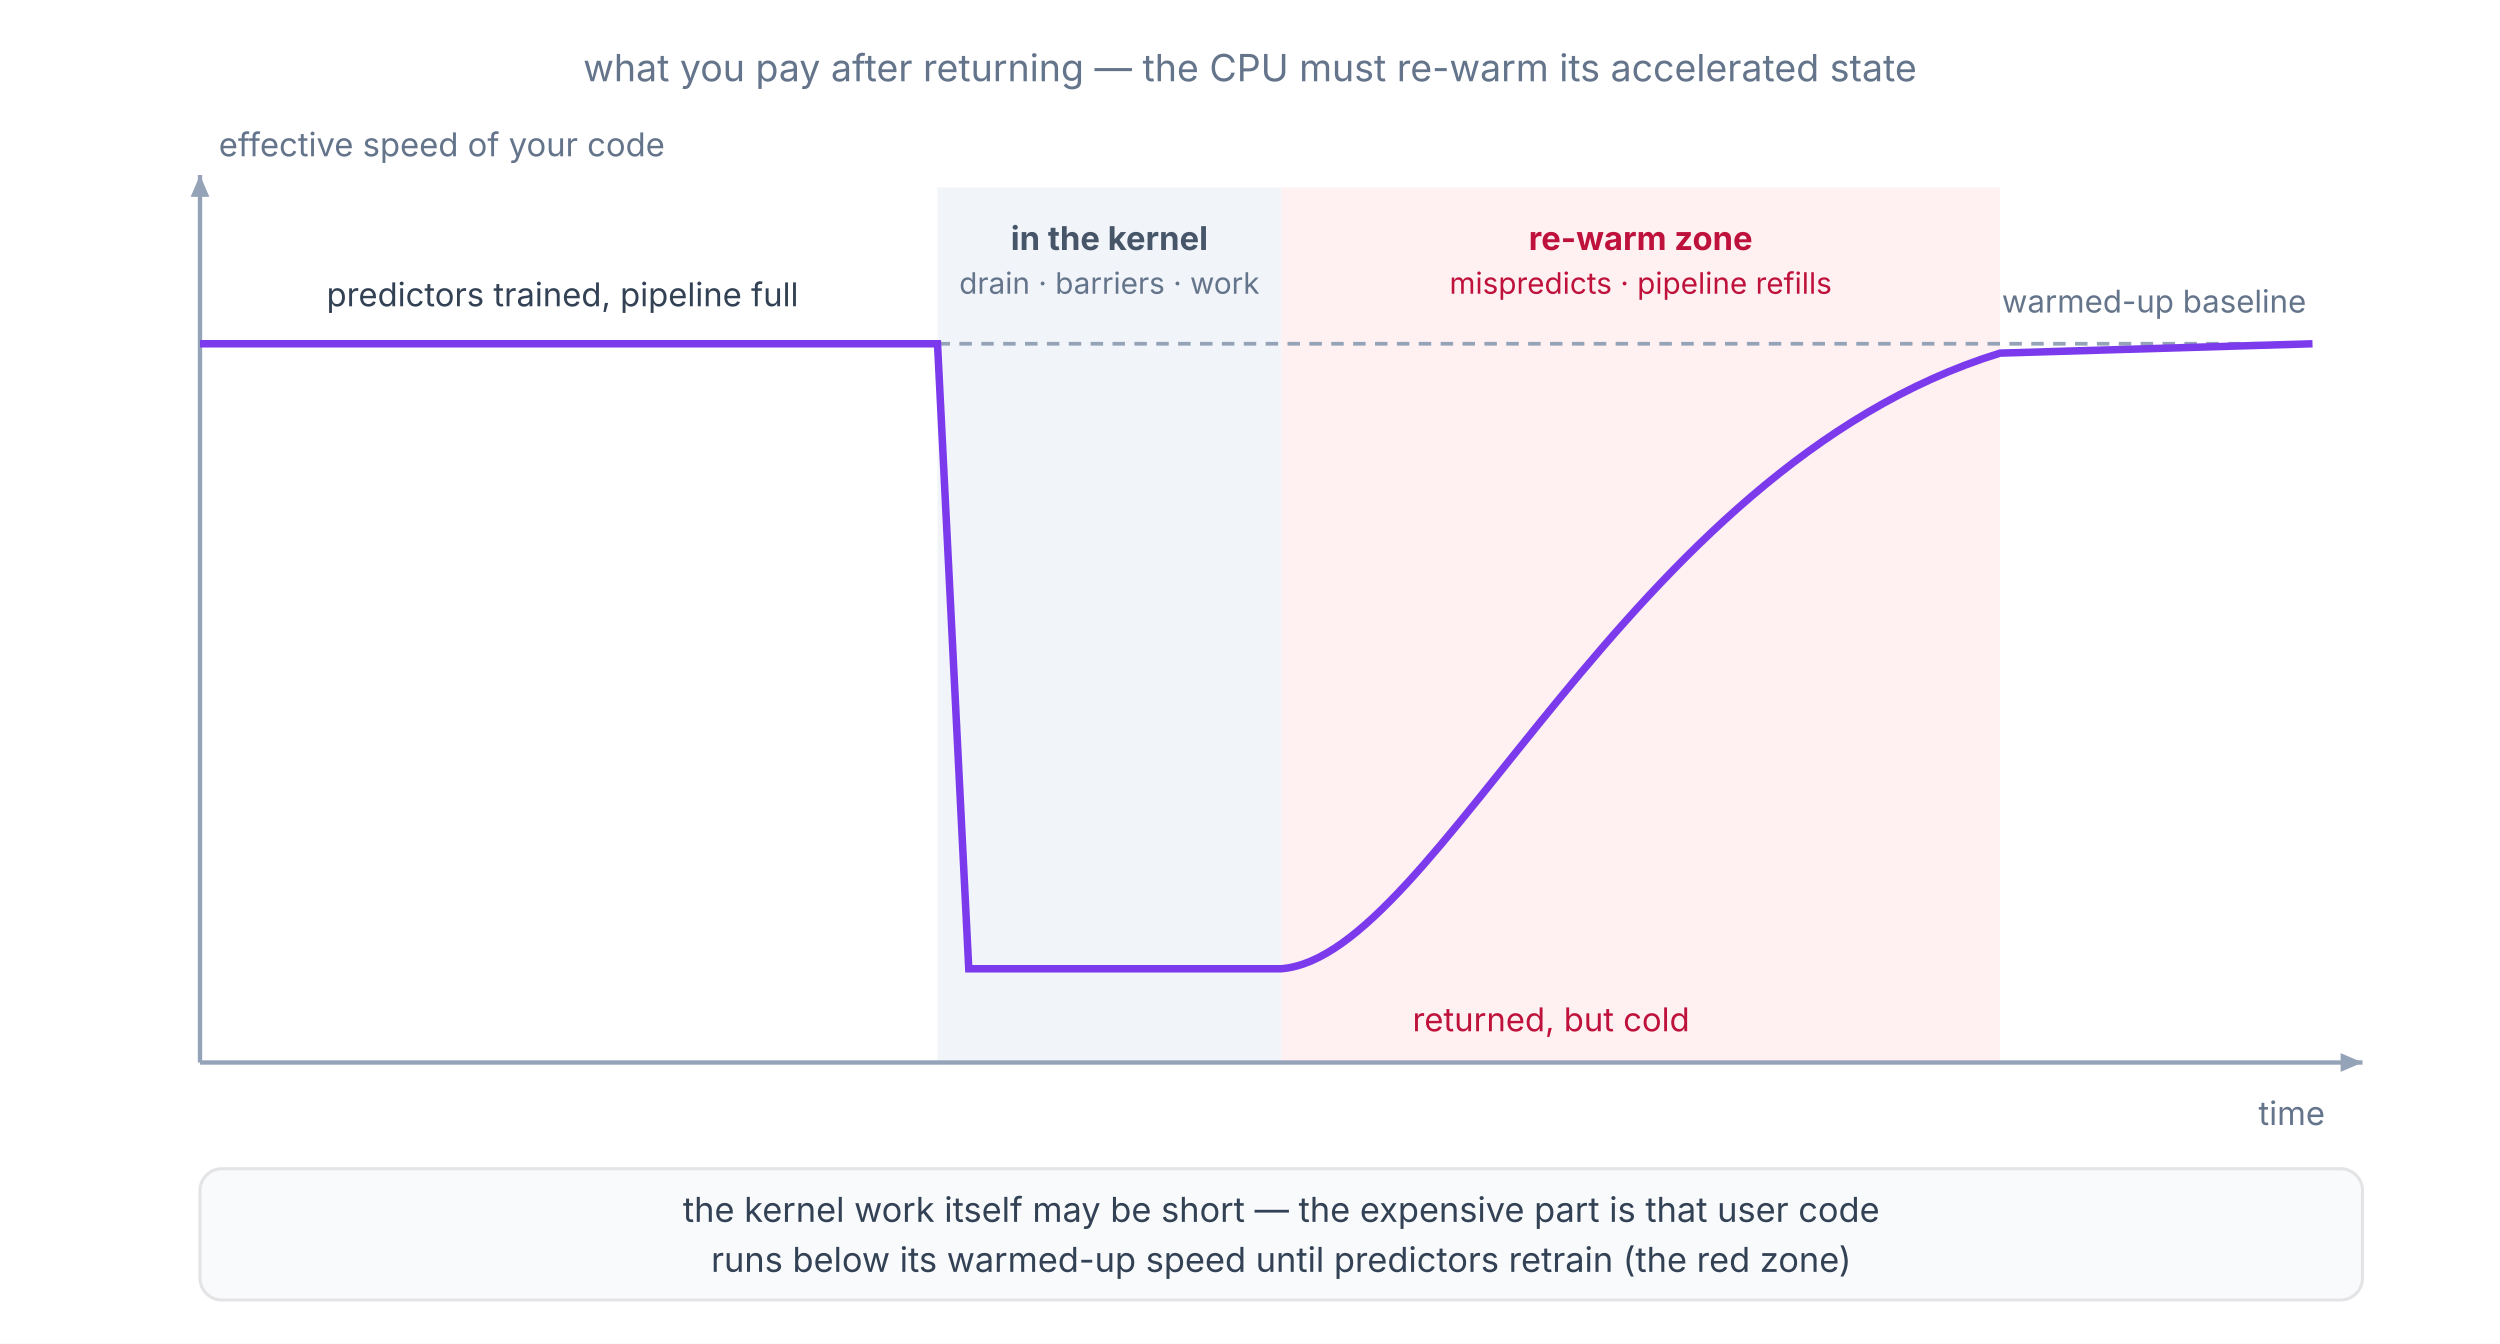
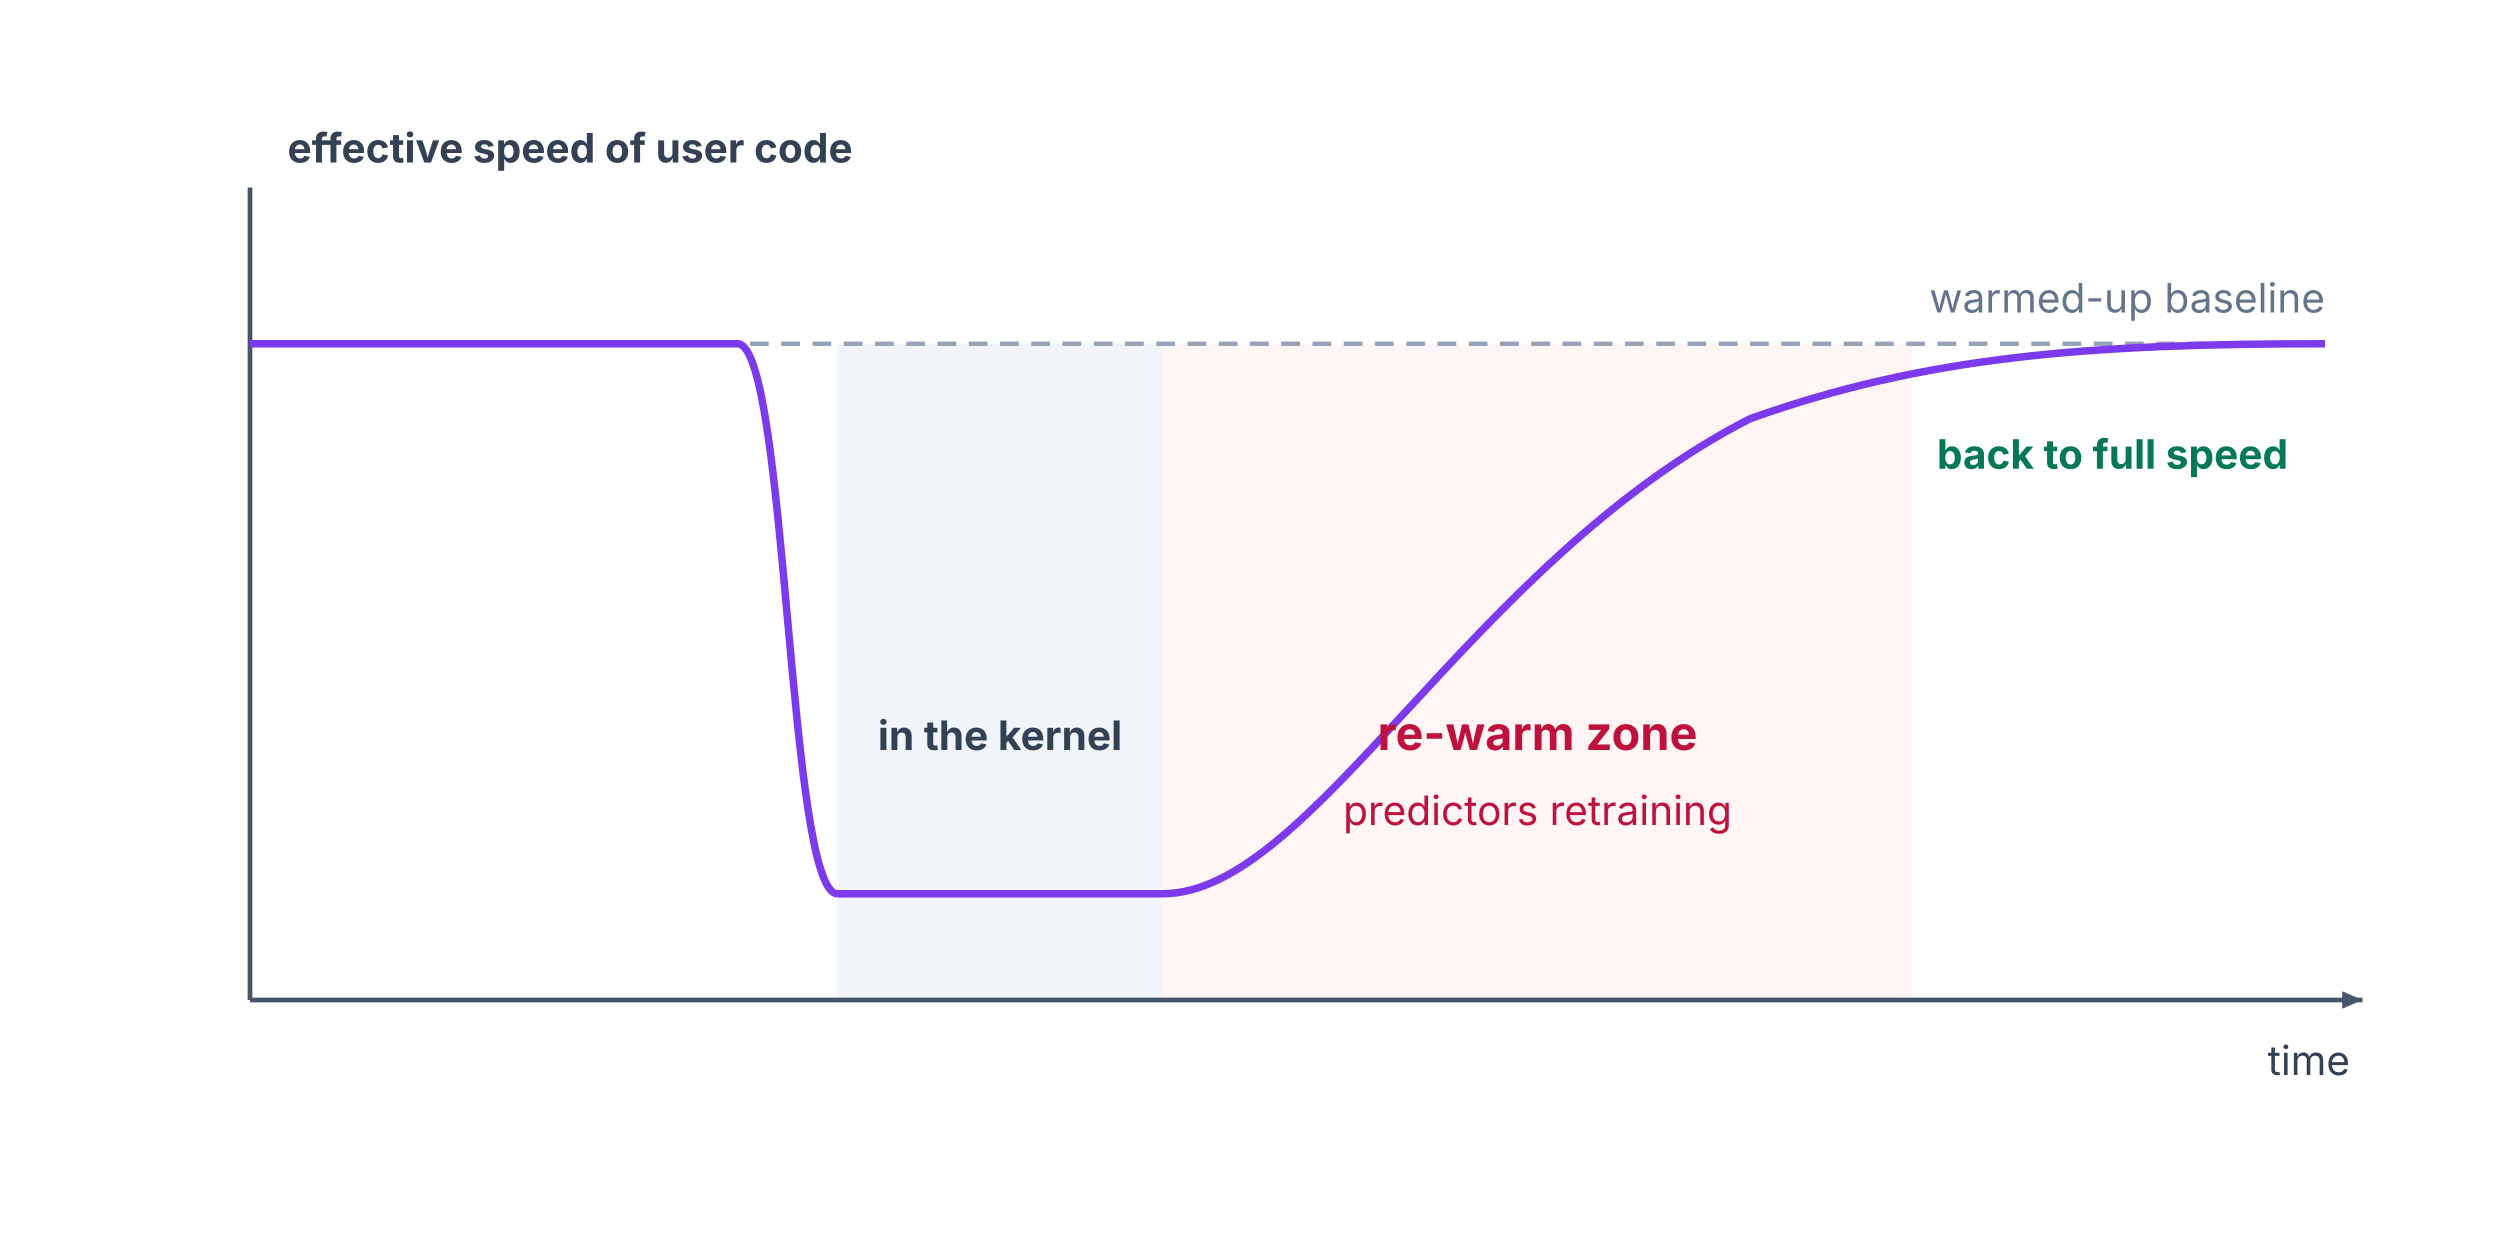
- <svg xmlns="http://www.w3.org/2000/svg" viewBox="0 0 800 430" role="img" aria-labelledby="t4 d4" font-family="Pretendard, ui-sans-serif, system-ui, -apple-system, sans-serif">
+ <svg xmlns="http://www.w3.org/2000/svg" viewBox="0 0 800 400" role="img" aria-labelledby="t4 d4" font-family="Pretendard, ui-sans-serif, system-ui, -apple-system, sans-serif">
  <defs>
-     <marker id="ax4" markerWidth="10" markerHeight="10" refX="7" refY="3" orient="auto" markerUnits="userSpaceOnUse">
-       <path d="M0,0 L7,3 L0,6 Z" fill="#94A3B8" />
+     <marker id="s4" markerWidth="9" markerHeight="9" refX="6.5" refY="2.8" orient="auto" markerUnits="userSpaceOnUse">
+       <path d="M0,0 L6.5,2.8 L0,5.6 Z" fill="#475569" />
    </marker>
  </defs>
-   <rect x="0" y="0" width="800" height="430" fill="#FFFFFF" />
-   <text x="400" y="26" text-anchor="middle" font-size="12" fill="#64748B">what you pay after returning — the CPU must re-warm its accelerated state</text>
-   <rect x="300" y="60" width="110" height="280" fill="#F1F5F9" />
-   <rect x="410" y="60" width="230" height="280" fill="#FFF1F2" />
-   <line x1="64" y1="340" x2="756" y2="340" stroke="#94A3B8" stroke-width="1.4" marker-end="url(#ax4)" />
-   <line x1="64" y1="340" x2="64" y2="56" stroke="#94A3B8" stroke-width="1.4" marker-end="url(#ax4)" />
-   <text x="70" y="50" font-size="10.5" fill="#64748B">effective speed of your code</text>
-   <text x="744" y="360" text-anchor="end" font-size="10.5" fill="#64748B">time</text>
-   <line x1="300" y1="110" x2="740" y2="110" stroke="#94A3B8" stroke-width="1.2" stroke-dasharray="4 3" />
-   <text x="738" y="100" text-anchor="end" font-size="10" fill="#64748B">warmed-up baseline</text>
-   <text x="355" y="80" text-anchor="middle" font-size="10.5" font-weight="700" fill="#475569">in the kernel</text>
-   <text x="355" y="94" text-anchor="middle" font-size="9.5" fill="#64748B">drain · barriers · work</text>
-   <text x="525" y="80" text-anchor="middle" font-size="10.5" font-weight="700" fill="#BE123C">re-warm zone</text>
-   <text x="525" y="94" text-anchor="middle" font-size="9.5" fill="#BE123C">mispredicts · pipeline refills</text>
-   <path d="M64,110 L300,110 L310,310 L410,310 C460,306 520,150 640,113 L740,110" fill="none" stroke="#7C3AED" stroke-width="2.4" />
-   <text x="180" y="98" text-anchor="middle" font-size="10.5" fill="#334155">predictors trained, pipeline full</text>
-   <text x="452" y="330" font-size="10.5" fill="#BE123C">returned, but cold</text>
-   <rect x="64" y="374" width="692" height="42" rx="7" fill="#F8FAFC" stroke="#E4E4E7" stroke-width="1" />
-   <text x="410" y="391" text-anchor="middle" font-size="11" fill="#334155">the kernel work itself may be short — the expensive part is that user code</text>
-   <text x="410" y="407" text-anchor="middle" font-size="11" fill="#334155">runs below its warmed-up speed until predictors retrain (the red zone)</text>
+   <rect x="0" y="0" width="800" height="400" fill="#FFFFFF" />
+   <rect x="268" y="110" width="104" height="210" fill="#F1F5F9" />
+   <rect x="372" y="110" width="240" height="210" fill="#FFF1F2" opacity="0.75" />
+   <line x1="80" y1="60" x2="80" y2="320" stroke="#475569" stroke-width="1.5" />
+   <line x1="80" y1="320" x2="756" y2="320" stroke="#475569" stroke-width="1.5" marker-end="url(#s4)" />
+   <line x1="80" y1="110" x2="744" y2="110" stroke="#94A3B8" stroke-width="1.4" stroke-dasharray="6 4" />
+   <path d="M80,110 L236,110 C252,110 252,286 268,286 L372,286 C420,286 470,180 560,134 C616,114 668,110 744,110" fill="none" stroke="#7C3AED" stroke-width="2.4" />
+   <text x="92" y="52" font-size="13" font-weight="700" fill="#334155">effective speed of user code</text>
+   <text x="752" y="344" text-anchor="end" font-size="13" fill="#334155">time</text>
+   <text x="744" y="100" text-anchor="end" font-size="13" fill="#64748B">warmed-up baseline</text>
+   <text x="320" y="240" text-anchor="middle" font-size="13" font-weight="700" fill="#334155">in the kernel</text>
+   <text x="492" y="240" text-anchor="middle" font-size="15" font-weight="700" fill="#BE123C">re-warm zone</text>
+   <text x="492" y="264" text-anchor="middle" font-size="13" fill="#BE123C">predictors retraining</text>
+   <text x="676" y="150" text-anchor="middle" font-size="13" font-weight="700" fill="#047857">back to full speed</text>
</svg>
